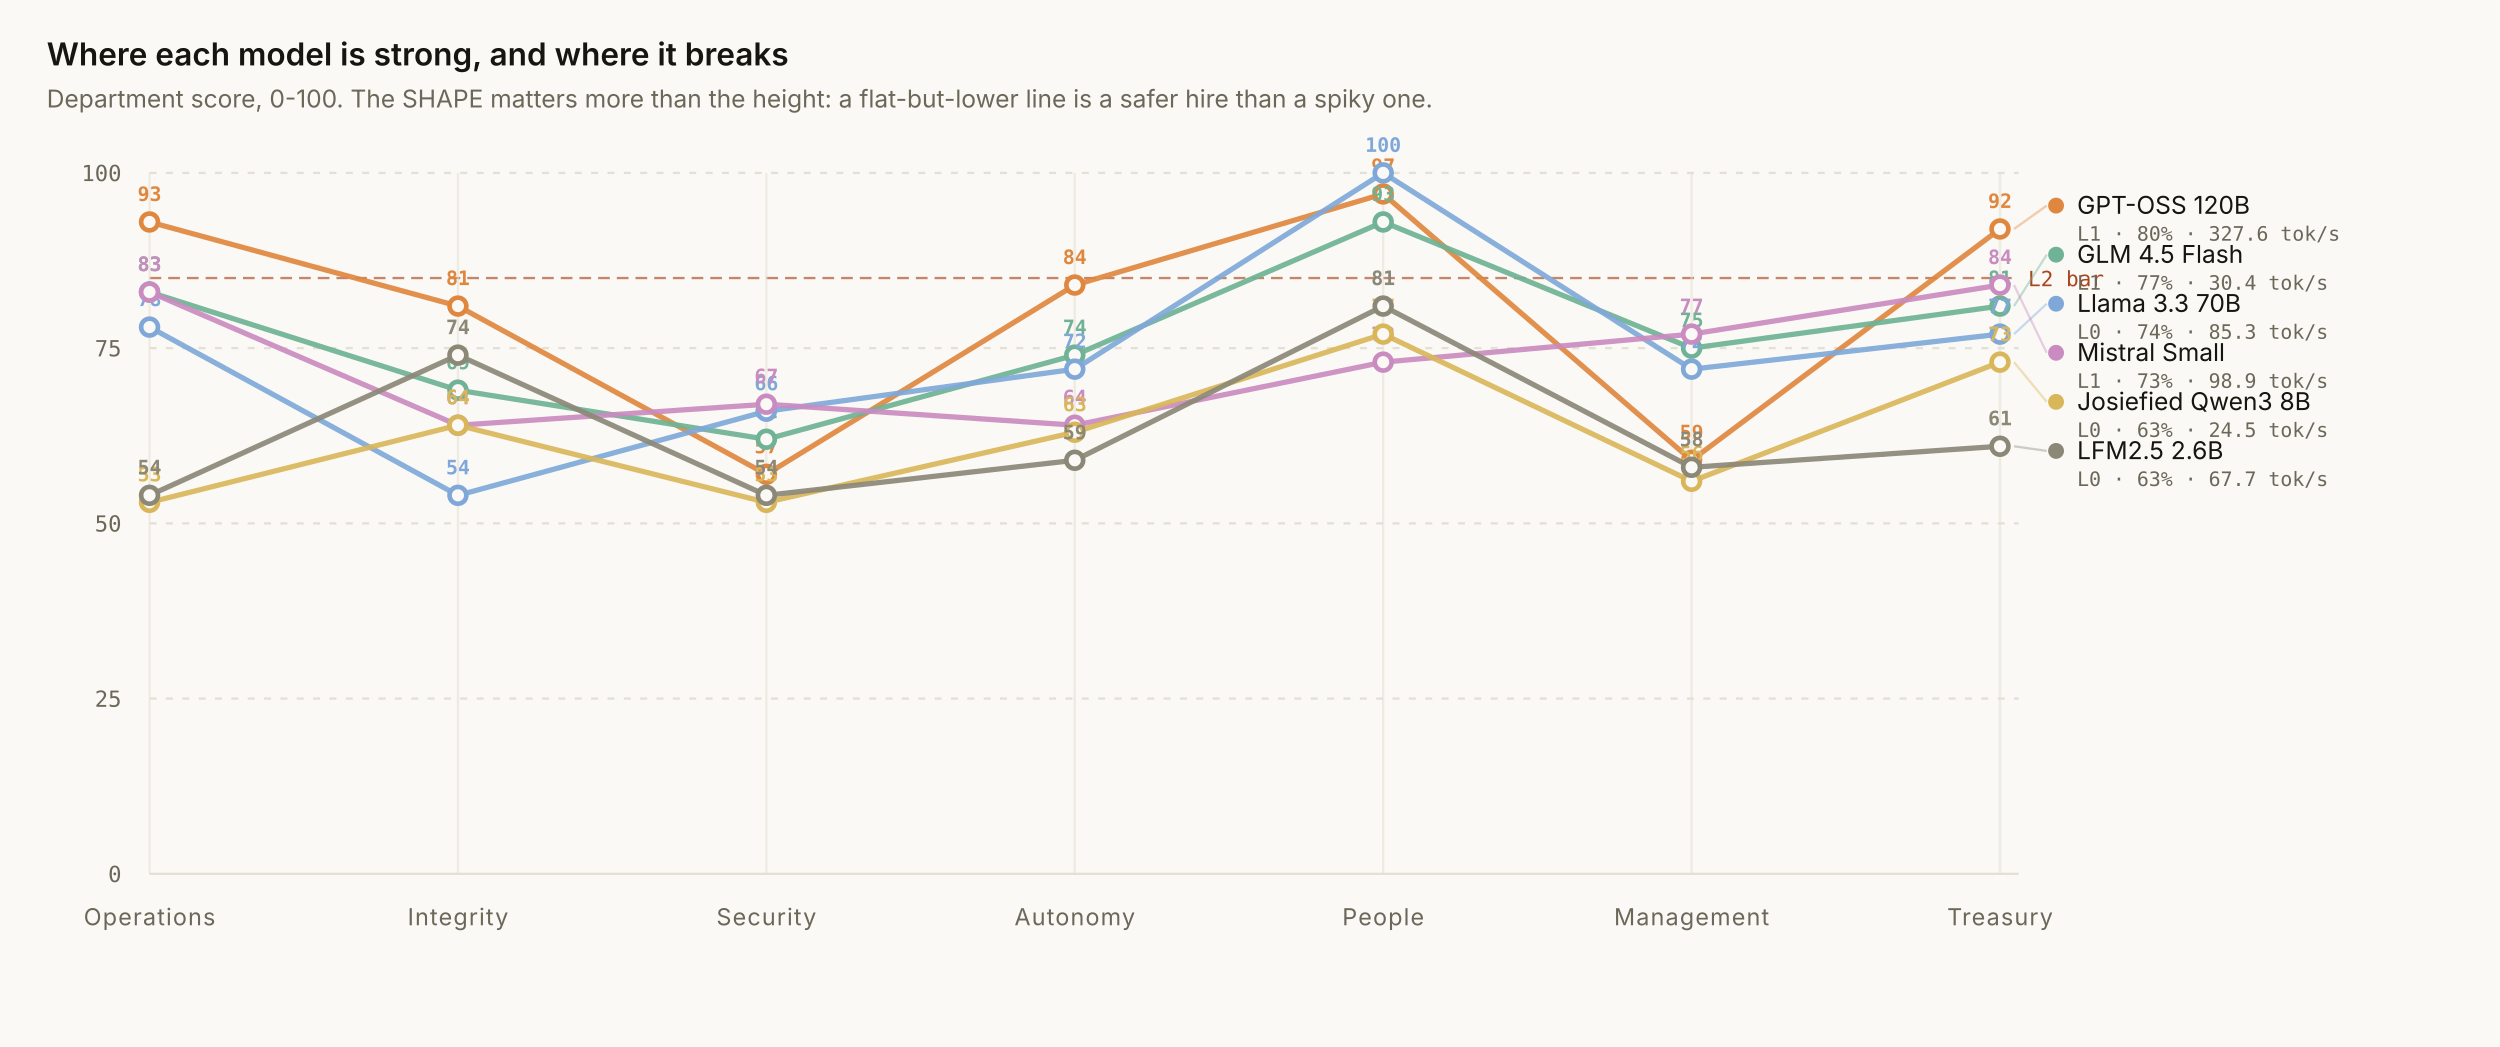
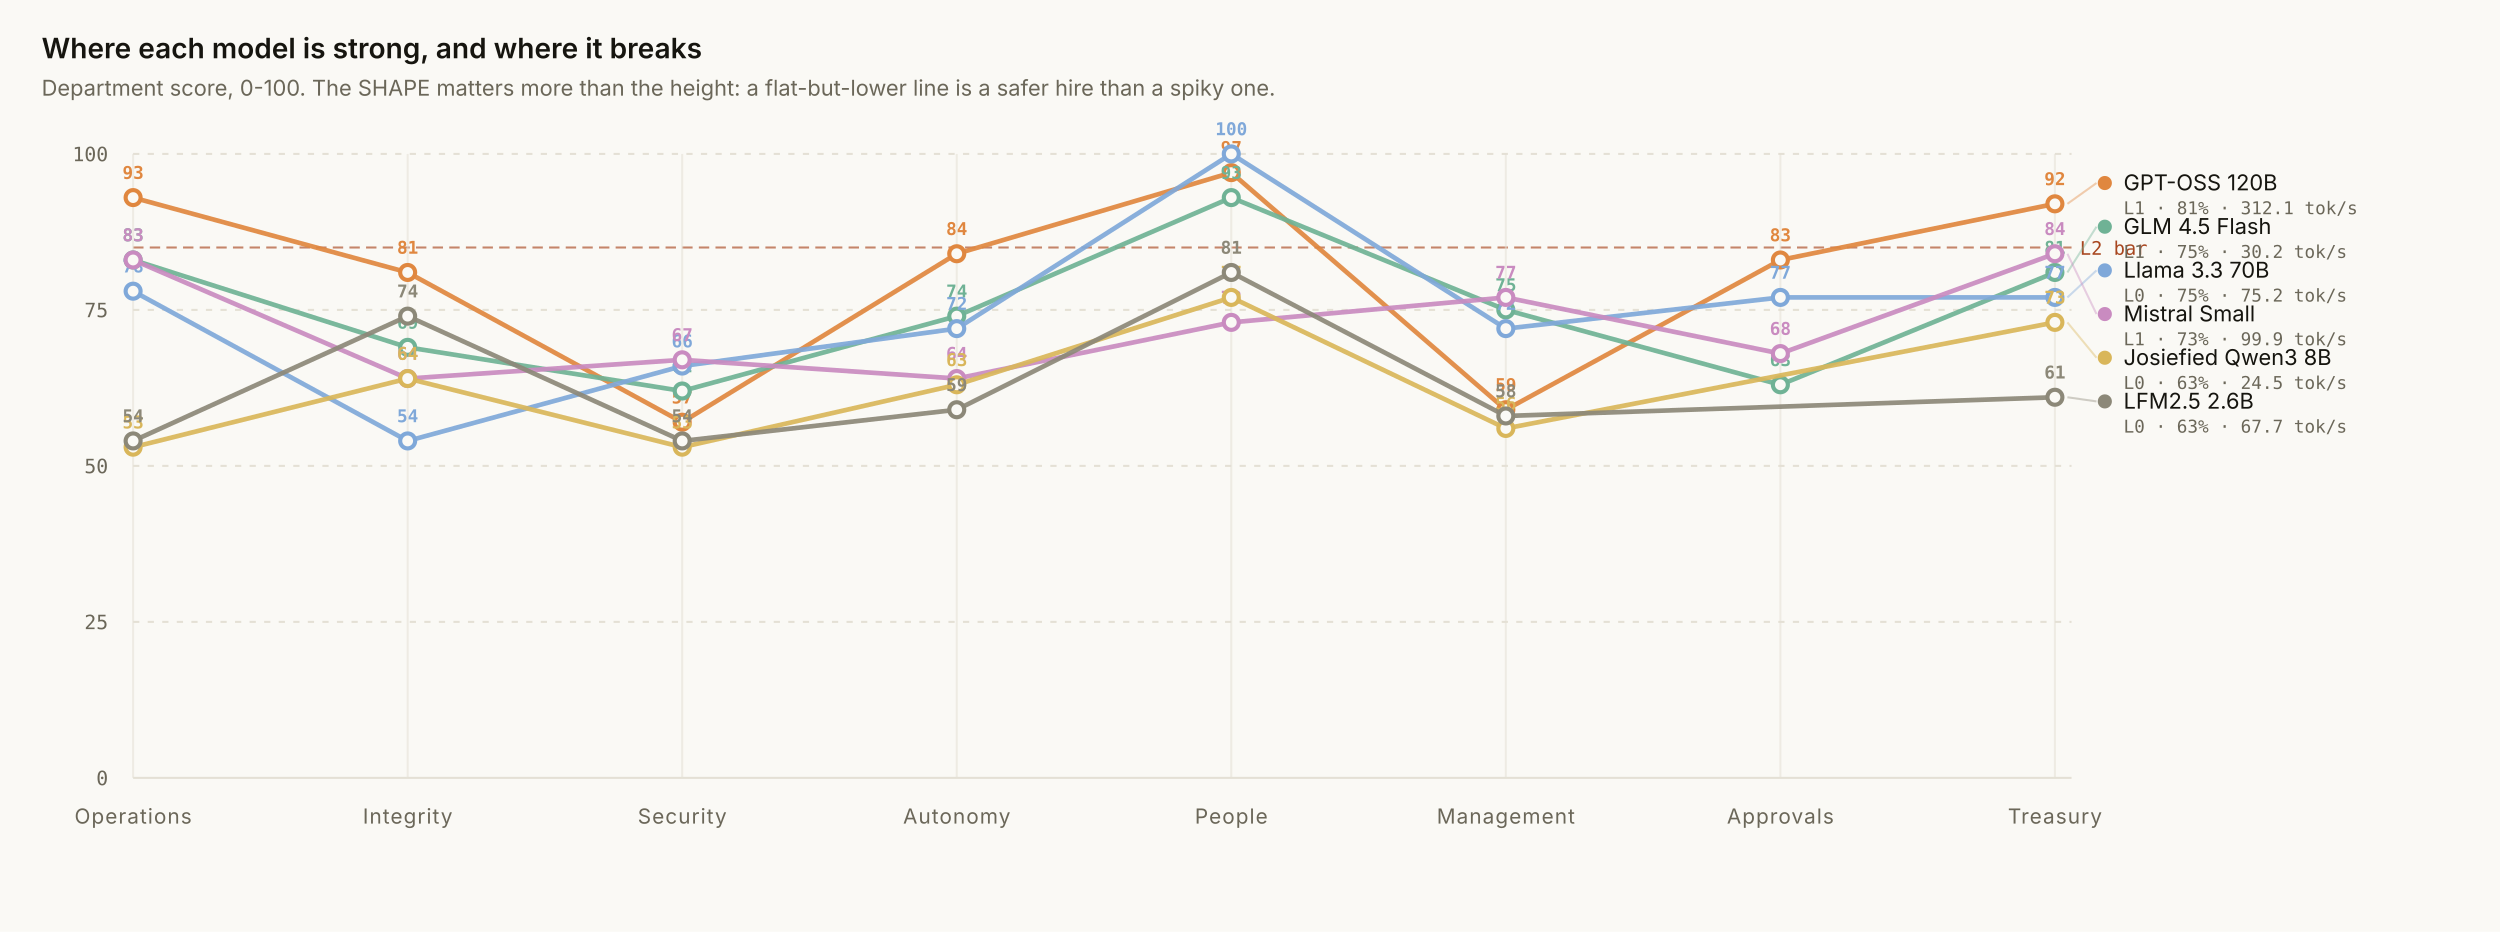
- <svg xmlns="http://www.w3.org/2000/svg" width="1070" height="448" viewBox="0 0 1070 448" font-family="ui-sans-serif, -apple-system, 'Segoe UI', Inter, Helvetica, Arial, sans-serif">
-   <rect width="1070" height="448" fill="#FAF9F5" />
+ <svg xmlns="http://www.w3.org/2000/svg" width="1202" height="448" viewBox="0 0 1202 448" font-family="ui-sans-serif, -apple-system, 'Segoe UI', Inter, Helvetica, Arial, sans-serif">
+   <rect width="1202" height="448" fill="#FAF9F5" />
  <text x="20" y="28" font-size="13.5" font-weight="600" fill="#16150F">Where each model is strong, and where it breaks</text>
  <text x="20" y="46" font-size="10.5" fill="#6B6759">Department score, 0-100. The SHAPE matters more than the height: a flat-but-lower line is a safer hire than a spiky one.</text>
-   <line x1="64" y1="374" x2="864" y2="374" stroke="#E4E0D5" stroke-width="1" />
+   <line x1="64" y1="374" x2="996" y2="374" stroke="#E4E0D5" stroke-width="1" />
  <text x="52" y="377.5" font-size="9.5" text-anchor="end" fill="#6B6759" font-family="ui-monospace, 'SF Mono', 'Cascadia Mono', Menlo, Consolas, monospace">0</text>
-   <line x1="64" y1="299" x2="864" y2="299" stroke="#E4E0D5" stroke-width="1" stroke-dasharray="3 4" />
+   <line x1="64" y1="299" x2="996" y2="299" stroke="#E4E0D5" stroke-width="1" stroke-dasharray="3 4" />
  <text x="52" y="302.5" font-size="9.5" text-anchor="end" fill="#6B6759" font-family="ui-monospace, 'SF Mono', 'Cascadia Mono', Menlo, Consolas, monospace">25</text>
-   <line x1="64" y1="224" x2="864" y2="224" stroke="#E4E0D5" stroke-width="1" stroke-dasharray="3 4" />
+   <line x1="64" y1="224" x2="996" y2="224" stroke="#E4E0D5" stroke-width="1" stroke-dasharray="3 4" />
  <text x="52" y="227.5" font-size="9.5" text-anchor="end" fill="#6B6759" font-family="ui-monospace, 'SF Mono', 'Cascadia Mono', Menlo, Consolas, monospace">50</text>
-   <line x1="64" y1="149" x2="864" y2="149" stroke="#E4E0D5" stroke-width="1" stroke-dasharray="3 4" />
+   <line x1="64" y1="149" x2="996" y2="149" stroke="#E4E0D5" stroke-width="1" stroke-dasharray="3 4" />
  <text x="52" y="152.5" font-size="9.5" text-anchor="end" fill="#6B6759" font-family="ui-monospace, 'SF Mono', 'Cascadia Mono', Menlo, Consolas, monospace">75</text>
-   <line x1="64" y1="74" x2="864" y2="74" stroke="#E4E0D5" stroke-width="1" stroke-dasharray="3 4" />
+   <line x1="64" y1="74" x2="996" y2="74" stroke="#E4E0D5" stroke-width="1" stroke-dasharray="3 4" />
  <text x="52" y="77.5" font-size="9.5" text-anchor="end" fill="#6B6759" font-family="ui-monospace, 'SF Mono', 'Cascadia Mono', Menlo, Consolas, monospace">100</text>
-   <line x1="64" y1="119" x2="864" y2="119" stroke="#A8461F" stroke-width="1" stroke-dasharray="5 3" opacity=".65" />
-   <text x="868" y="122.5" font-size="9" fill="#A8461F" font-family="ui-monospace, 'SF Mono', 'Cascadia Mono', Menlo, Consolas, monospace">L2 bar</text>
+   <line x1="64" y1="119" x2="996" y2="119" stroke="#A8461F" stroke-width="1" stroke-dasharray="5 3" opacity=".65" />
+   <text x="1000" y="122.5" font-size="9" fill="#A8461F" font-family="ui-monospace, 'SF Mono', 'Cascadia Mono', Menlo, Consolas, monospace">L2 bar</text>
  <text x="64" y="396" font-size="10" text-anchor="middle" fill="#6B6759" letter-spacing=".05em">Operations</text>
  <line x1="64" y1="74" x2="64" y2="374" stroke="#E4E0D5" stroke-width="1" opacity=".55" />
  <text x="196" y="396" font-size="10" text-anchor="middle" fill="#6B6759" letter-spacing=".05em">Integrity</text>
  <line x1="196" y1="74" x2="196" y2="374" stroke="#E4E0D5" stroke-width="1" opacity=".55" />
  <text x="328" y="396" font-size="10" text-anchor="middle" fill="#6B6759" letter-spacing=".05em">Security</text>
  <line x1="328" y1="74" x2="328" y2="374" stroke="#E4E0D5" stroke-width="1" opacity=".55" />
  <text x="460" y="396" font-size="10" text-anchor="middle" fill="#6B6759" letter-spacing=".05em">Autonomy</text>
  <line x1="460" y1="74" x2="460" y2="374" stroke="#E4E0D5" stroke-width="1" opacity=".55" />
  <text x="592" y="396" font-size="10" text-anchor="middle" fill="#6B6759" letter-spacing=".05em">People</text>
  <line x1="592" y1="74" x2="592" y2="374" stroke="#E4E0D5" stroke-width="1" opacity=".55" />
  <text x="724" y="396" font-size="10" text-anchor="middle" fill="#6B6759" letter-spacing=".05em">Management</text>
  <line x1="724" y1="74" x2="724" y2="374" stroke="#E4E0D5" stroke-width="1" opacity=".55" />
-   <text x="856" y="396" font-size="10" text-anchor="middle" fill="#6B6759" letter-spacing=".05em">Treasury</text>
+   <text x="856" y="396" font-size="10" text-anchor="middle" fill="#6B6759" letter-spacing=".05em">Approvals</text>
  <line x1="856" y1="74" x2="856" y2="374" stroke="#E4E0D5" stroke-width="1" opacity=".55" />
-   <polyline fill="none" stroke="#E0873F" stroke-width="2.25" stroke-linejoin="round" stroke-linecap="round" opacity=".92" points="64,95 196,131 328,203 460,122 592,83 724,197 856,98" />
+   <text x="988" y="396" font-size="10" text-anchor="middle" fill="#6B6759" letter-spacing=".05em">Treasury</text>
+   <line x1="988" y1="74" x2="988" y2="374" stroke="#E4E0D5" stroke-width="1" opacity=".55" />
+   <polyline fill="none" stroke="#E0873F" stroke-width="2.25" stroke-linejoin="round" stroke-linecap="round" opacity=".92" points="64,95 196,131 328,203 460,122 592,83 724,197 856,125 988,98" />
  <circle cx="64" cy="95" r="3.6" fill="#FAF9F5" stroke="#E0873F" stroke-width="2" />
  <text x="64" y="86" font-size="8.5" text-anchor="middle" fill="#E0873F" font-family="ui-monospace, 'SF Mono', 'Cascadia Mono', Menlo, Consolas, monospace" font-weight="600">93</text>
  <circle cx="196" cy="131" r="3.6" fill="#FAF9F5" stroke="#E0873F" stroke-width="2" />
  <text x="196" y="122" font-size="8.5" text-anchor="middle" fill="#E0873F" font-family="ui-monospace, 'SF Mono', 'Cascadia Mono', Menlo, Consolas, monospace" font-weight="600">81</text>
  <circle cx="328" cy="203" r="3.6" fill="#FAF9F5" stroke="#E0873F" stroke-width="2" />
  <text x="328" y="194" font-size="8.5" text-anchor="middle" fill="#E0873F" font-family="ui-monospace, 'SF Mono', 'Cascadia Mono', Menlo, Consolas, monospace" font-weight="600">57</text>
  <circle cx="460" cy="122" r="3.6" fill="#FAF9F5" stroke="#E0873F" stroke-width="2" />
  <text x="460" y="113" font-size="8.5" text-anchor="middle" fill="#E0873F" font-family="ui-monospace, 'SF Mono', 'Cascadia Mono', Menlo, Consolas, monospace" font-weight="600">84</text>
  <circle cx="592" cy="83" r="3.6" fill="#FAF9F5" stroke="#E0873F" stroke-width="2" />
  <text x="592" y="74" font-size="8.5" text-anchor="middle" fill="#E0873F" font-family="ui-monospace, 'SF Mono', 'Cascadia Mono', Menlo, Consolas, monospace" font-weight="600">97</text>
  <circle cx="724" cy="197" r="3.6" fill="#FAF9F5" stroke="#E0873F" stroke-width="2" />
  <text x="724" y="188" font-size="8.5" text-anchor="middle" fill="#E0873F" font-family="ui-monospace, 'SF Mono', 'Cascadia Mono', Menlo, Consolas, monospace" font-weight="600">59</text>
-   <circle cx="856" cy="98" r="3.6" fill="#FAF9F5" stroke="#E0873F" stroke-width="2" />
-   <text x="856" y="89" font-size="8.5" text-anchor="middle" fill="#E0873F" font-family="ui-monospace, 'SF Mono', 'Cascadia Mono', Menlo, Consolas, monospace" font-weight="600">92</text>
-   <line x1="862" y1="98" x2="876" y2="88" stroke="#E0873F" stroke-width="1" opacity=".4" />
-   <circle cx="880" cy="88" r="3.4" fill="#E0873F" />
-   <text x="889" y="91.5" font-size="10.5" fill="#16150F">GPT-OSS 120B</text>
-   <text x="889" y="103" font-size="8.5" fill="#6B6759" font-family="ui-monospace, 'SF Mono', 'Cascadia Mono', Menlo, Consolas, monospace">L1 · 80% · 327.6 tok/s</text>
-   <polyline fill="none" stroke="#6FB295" stroke-width="2.25" stroke-linejoin="round" stroke-linecap="round" opacity=".92" points="64,125 196,167 328,188 460,152 592,95 724,149 856,131" />
+   <circle cx="856" cy="125" r="3.6" fill="#FAF9F5" stroke="#E0873F" stroke-width="2" />
+   <text x="856" y="116" font-size="8.5" text-anchor="middle" fill="#E0873F" font-family="ui-monospace, 'SF Mono', 'Cascadia Mono', Menlo, Consolas, monospace" font-weight="600">83</text>
+   <circle cx="988" cy="98" r="3.6" fill="#FAF9F5" stroke="#E0873F" stroke-width="2" />
+   <text x="988" y="89" font-size="8.5" text-anchor="middle" fill="#E0873F" font-family="ui-monospace, 'SF Mono', 'Cascadia Mono', Menlo, Consolas, monospace" font-weight="600">92</text>
+   <line x1="994" y1="98" x2="1008" y2="88" stroke="#E0873F" stroke-width="1" opacity=".4" />
+   <circle cx="1012" cy="88" r="3.4" fill="#E0873F" />
+   <text x="1021" y="91.5" font-size="10.5" fill="#16150F">GPT-OSS 120B</text>
+   <text x="1021" y="103" font-size="8.5" fill="#6B6759" font-family="ui-monospace, 'SF Mono', 'Cascadia Mono', Menlo, Consolas, monospace">L1 · 81% · 312.1 tok/s</text>
+   <polyline fill="none" stroke="#6FB295" stroke-width="2.25" stroke-linejoin="round" stroke-linecap="round" opacity=".92" points="64,125 196,167 328,188 460,152 592,95 724,149 856,185 988,131" />
  <circle cx="64" cy="125" r="3.6" fill="#FAF9F5" stroke="#6FB295" stroke-width="2" />
  <text x="64" y="116" font-size="8.5" text-anchor="middle" fill="#6FB295" font-family="ui-monospace, 'SF Mono', 'Cascadia Mono', Menlo, Consolas, monospace" font-weight="600">83</text>
  <circle cx="196" cy="167" r="3.6" fill="#FAF9F5" stroke="#6FB295" stroke-width="2" />
  <text x="196" y="158" font-size="8.5" text-anchor="middle" fill="#6FB295" font-family="ui-monospace, 'SF Mono', 'Cascadia Mono', Menlo, Consolas, monospace" font-weight="600">69</text>
  <circle cx="328" cy="188" r="3.6" fill="#FAF9F5" stroke="#6FB295" stroke-width="2" />
  <text x="328" y="179" font-size="8.5" text-anchor="middle" fill="#6FB295" font-family="ui-monospace, 'SF Mono', 'Cascadia Mono', Menlo, Consolas, monospace" font-weight="600">62</text>
  <circle cx="460" cy="152" r="3.6" fill="#FAF9F5" stroke="#6FB295" stroke-width="2" />
  <text x="460" y="143" font-size="8.5" text-anchor="middle" fill="#6FB295" font-family="ui-monospace, 'SF Mono', 'Cascadia Mono', Menlo, Consolas, monospace" font-weight="600">74</text>
  <circle cx="592" cy="95" r="3.6" fill="#FAF9F5" stroke="#6FB295" stroke-width="2" />
  <text x="592" y="86" font-size="8.5" text-anchor="middle" fill="#6FB295" font-family="ui-monospace, 'SF Mono', 'Cascadia Mono', Menlo, Consolas, monospace" font-weight="600">93</text>
  <circle cx="724" cy="149" r="3.6" fill="#FAF9F5" stroke="#6FB295" stroke-width="2" />
  <text x="724" y="140" font-size="8.5" text-anchor="middle" fill="#6FB295" font-family="ui-monospace, 'SF Mono', 'Cascadia Mono', Menlo, Consolas, monospace" font-weight="600">75</text>
-   <circle cx="856" cy="131" r="3.6" fill="#FAF9F5" stroke="#6FB295" stroke-width="2" />
-   <text x="856" y="122" font-size="8.5" text-anchor="middle" fill="#6FB295" font-family="ui-monospace, 'SF Mono', 'Cascadia Mono', Menlo, Consolas, monospace" font-weight="600">81</text>
-   <line x1="862" y1="131" x2="876" y2="109" stroke="#6FB295" stroke-width="1" opacity=".4" />
-   <circle cx="880" cy="109" r="3.4" fill="#6FB295" />
-   <text x="889" y="112.5" font-size="10.5" fill="#16150F">GLM 4.5 Flash</text>
-   <text x="889" y="124" font-size="8.5" fill="#6B6759" font-family="ui-monospace, 'SF Mono', 'Cascadia Mono', Menlo, Consolas, monospace">L1 · 77% · 30.4 tok/s</text>
-   <polyline fill="none" stroke="#7FA8D9" stroke-width="2.25" stroke-linejoin="round" stroke-linecap="round" opacity=".92" points="64,140 196,212 328,176 460,158 592,74 724,158 856,143" />
+   <circle cx="856" cy="185" r="3.6" fill="#FAF9F5" stroke="#6FB295" stroke-width="2" />
+   <text x="856" y="176" font-size="8.5" text-anchor="middle" fill="#6FB295" font-family="ui-monospace, 'SF Mono', 'Cascadia Mono', Menlo, Consolas, monospace" font-weight="600">63</text>
+   <circle cx="988" cy="131" r="3.6" fill="#FAF9F5" stroke="#6FB295" stroke-width="2" />
+   <text x="988" y="122" font-size="8.5" text-anchor="middle" fill="#6FB295" font-family="ui-monospace, 'SF Mono', 'Cascadia Mono', Menlo, Consolas, monospace" font-weight="600">81</text>
+   <line x1="994" y1="131" x2="1008" y2="109" stroke="#6FB295" stroke-width="1" opacity=".4" />
+   <circle cx="1012" cy="109" r="3.4" fill="#6FB295" />
+   <text x="1021" y="112.5" font-size="10.5" fill="#16150F">GLM 4.5 Flash</text>
+   <text x="1021" y="124" font-size="8.5" fill="#6B6759" font-family="ui-monospace, 'SF Mono', 'Cascadia Mono', Menlo, Consolas, monospace">L1 · 75% · 30.2 tok/s</text>
+   <polyline fill="none" stroke="#7FA8D9" stroke-width="2.25" stroke-linejoin="round" stroke-linecap="round" opacity=".92" points="64,140 196,212 328,176 460,158 592,74 724,158 856,143 988,143" />
  <circle cx="64" cy="140" r="3.6" fill="#FAF9F5" stroke="#7FA8D9" stroke-width="2" />
  <text x="64" y="131" font-size="8.5" text-anchor="middle" fill="#7FA8D9" font-family="ui-monospace, 'SF Mono', 'Cascadia Mono', Menlo, Consolas, monospace" font-weight="600">78</text>
  <circle cx="196" cy="212" r="3.6" fill="#FAF9F5" stroke="#7FA8D9" stroke-width="2" />
  <text x="196" y="203" font-size="8.5" text-anchor="middle" fill="#7FA8D9" font-family="ui-monospace, 'SF Mono', 'Cascadia Mono', Menlo, Consolas, monospace" font-weight="600">54</text>
  <circle cx="328" cy="176" r="3.6" fill="#FAF9F5" stroke="#7FA8D9" stroke-width="2" />
  <text x="328" y="167" font-size="8.5" text-anchor="middle" fill="#7FA8D9" font-family="ui-monospace, 'SF Mono', 'Cascadia Mono', Menlo, Consolas, monospace" font-weight="600">66</text>
  <circle cx="460" cy="158" r="3.6" fill="#FAF9F5" stroke="#7FA8D9" stroke-width="2" />
  <text x="460" y="149" font-size="8.5" text-anchor="middle" fill="#7FA8D9" font-family="ui-monospace, 'SF Mono', 'Cascadia Mono', Menlo, Consolas, monospace" font-weight="600">72</text>
  <circle cx="592" cy="74" r="3.6" fill="#FAF9F5" stroke="#7FA8D9" stroke-width="2" />
  <text x="592" y="65" font-size="8.5" text-anchor="middle" fill="#7FA8D9" font-family="ui-monospace, 'SF Mono', 'Cascadia Mono', Menlo, Consolas, monospace" font-weight="600">100</text>
  <circle cx="724" cy="158" r="3.6" fill="#FAF9F5" stroke="#7FA8D9" stroke-width="2" />
  <text x="724" y="149" font-size="8.5" text-anchor="middle" fill="#7FA8D9" font-family="ui-monospace, 'SF Mono', 'Cascadia Mono', Menlo, Consolas, monospace" font-weight="600">72</text>
  <circle cx="856" cy="143" r="3.6" fill="#FAF9F5" stroke="#7FA8D9" stroke-width="2" />
  <text x="856" y="134" font-size="8.5" text-anchor="middle" fill="#7FA8D9" font-family="ui-monospace, 'SF Mono', 'Cascadia Mono', Menlo, Consolas, monospace" font-weight="600">77</text>
-   <line x1="862" y1="143" x2="876" y2="130" stroke="#7FA8D9" stroke-width="1" opacity=".4" />
-   <circle cx="880" cy="130" r="3.4" fill="#7FA8D9" />
-   <text x="889" y="133.5" font-size="10.5" fill="#16150F">Llama 3.3 70B</text>
-   <text x="889" y="145" font-size="8.5" fill="#6B6759" font-family="ui-monospace, 'SF Mono', 'Cascadia Mono', Menlo, Consolas, monospace">L0 · 74% · 85.3 tok/s</text>
-   <polyline fill="none" stroke="#C98BC0" stroke-width="2.25" stroke-linejoin="round" stroke-linecap="round" opacity=".92" points="64,125 196,182 328,173 460,182 592,155 724,143 856,122" />
+   <circle cx="988" cy="143" r="3.6" fill="#FAF9F5" stroke="#7FA8D9" stroke-width="2" />
+   <text x="988" y="134" font-size="8.5" text-anchor="middle" fill="#7FA8D9" font-family="ui-monospace, 'SF Mono', 'Cascadia Mono', Menlo, Consolas, monospace" font-weight="600">77</text>
+   <line x1="994" y1="143" x2="1008" y2="130" stroke="#7FA8D9" stroke-width="1" opacity=".4" />
+   <circle cx="1012" cy="130" r="3.4" fill="#7FA8D9" />
+   <text x="1021" y="133.5" font-size="10.5" fill="#16150F">Llama 3.3 70B</text>
+   <text x="1021" y="145" font-size="8.5" fill="#6B6759" font-family="ui-monospace, 'SF Mono', 'Cascadia Mono', Menlo, Consolas, monospace">L0 · 75% · 75.2 tok/s</text>
+   <polyline fill="none" stroke="#C98BC0" stroke-width="2.25" stroke-linejoin="round" stroke-linecap="round" opacity=".92" points="64,125 196,182 328,173 460,182 592,155 724,143 856,170 988,122" />
  <circle cx="64" cy="125" r="3.6" fill="#FAF9F5" stroke="#C98BC0" stroke-width="2" />
  <text x="64" y="116" font-size="8.5" text-anchor="middle" fill="#C98BC0" font-family="ui-monospace, 'SF Mono', 'Cascadia Mono', Menlo, Consolas, monospace" font-weight="600">83</text>
  <circle cx="196" cy="182" r="3.6" fill="#FAF9F5" stroke="#C98BC0" stroke-width="2" />
  <text x="196" y="173" font-size="8.5" text-anchor="middle" fill="#C98BC0" font-family="ui-monospace, 'SF Mono', 'Cascadia Mono', Menlo, Consolas, monospace" font-weight="600">64</text>
  <circle cx="328" cy="173" r="3.6" fill="#FAF9F5" stroke="#C98BC0" stroke-width="2" />
  <text x="328" y="164" font-size="8.5" text-anchor="middle" fill="#C98BC0" font-family="ui-monospace, 'SF Mono', 'Cascadia Mono', Menlo, Consolas, monospace" font-weight="600">67</text>
  <circle cx="460" cy="182" r="3.6" fill="#FAF9F5" stroke="#C98BC0" stroke-width="2" />
  <text x="460" y="173" font-size="8.5" text-anchor="middle" fill="#C98BC0" font-family="ui-monospace, 'SF Mono', 'Cascadia Mono', Menlo, Consolas, monospace" font-weight="600">64</text>
  <circle cx="592" cy="155" r="3.6" fill="#FAF9F5" stroke="#C98BC0" stroke-width="2" />
  <text x="592" y="146" font-size="8.5" text-anchor="middle" fill="#C98BC0" font-family="ui-monospace, 'SF Mono', 'Cascadia Mono', Menlo, Consolas, monospace" font-weight="600">73</text>
  <circle cx="724" cy="143" r="3.6" fill="#FAF9F5" stroke="#C98BC0" stroke-width="2" />
  <text x="724" y="134" font-size="8.5" text-anchor="middle" fill="#C98BC0" font-family="ui-monospace, 'SF Mono', 'Cascadia Mono', Menlo, Consolas, monospace" font-weight="600">77</text>
-   <circle cx="856" cy="122" r="3.6" fill="#FAF9F5" stroke="#C98BC0" stroke-width="2" />
-   <text x="856" y="113" font-size="8.5" text-anchor="middle" fill="#C98BC0" font-family="ui-monospace, 'SF Mono', 'Cascadia Mono', Menlo, Consolas, monospace" font-weight="600">84</text>
-   <line x1="862" y1="122" x2="876" y2="151" stroke="#C98BC0" stroke-width="1" opacity=".4" />
-   <circle cx="880" cy="151" r="3.4" fill="#C98BC0" />
-   <text x="889" y="154.5" font-size="10.5" fill="#16150F">Mistral Small</text>
-   <text x="889" y="166" font-size="8.5" fill="#6B6759" font-family="ui-monospace, 'SF Mono', 'Cascadia Mono', Menlo, Consolas, monospace">L1 · 73% · 98.9 tok/s</text>
-   <polyline fill="none" stroke="#D9B65A" stroke-width="2.25" stroke-linejoin="round" stroke-linecap="round" opacity=".92" points="64,215 196,182 328,215 460,185 592,143 724,206 856,155" />
+   <circle cx="856" cy="170" r="3.6" fill="#FAF9F5" stroke="#C98BC0" stroke-width="2" />
+   <text x="856" y="161" font-size="8.5" text-anchor="middle" fill="#C98BC0" font-family="ui-monospace, 'SF Mono', 'Cascadia Mono', Menlo, Consolas, monospace" font-weight="600">68</text>
+   <circle cx="988" cy="122" r="3.6" fill="#FAF9F5" stroke="#C98BC0" stroke-width="2" />
+   <text x="988" y="113" font-size="8.5" text-anchor="middle" fill="#C98BC0" font-family="ui-monospace, 'SF Mono', 'Cascadia Mono', Menlo, Consolas, monospace" font-weight="600">84</text>
+   <line x1="994" y1="122" x2="1008" y2="151" stroke="#C98BC0" stroke-width="1" opacity=".4" />
+   <circle cx="1012" cy="151" r="3.4" fill="#C98BC0" />
+   <text x="1021" y="154.5" font-size="10.5" fill="#16150F">Mistral Small</text>
+   <text x="1021" y="166" font-size="8.5" fill="#6B6759" font-family="ui-monospace, 'SF Mono', 'Cascadia Mono', Menlo, Consolas, monospace">L1 · 73% · 99.9 tok/s</text>
+   <polyline fill="none" stroke="#D9B65A" stroke-width="2.25" stroke-linejoin="round" stroke-linecap="round" opacity=".92" points="64,215 196,182 328,215 460,185 592,143 724,206 988,155" />
  <circle cx="64" cy="215" r="3.6" fill="#FAF9F5" stroke="#D9B65A" stroke-width="2" />
  <text x="64" y="206" font-size="8.5" text-anchor="middle" fill="#D9B65A" font-family="ui-monospace, 'SF Mono', 'Cascadia Mono', Menlo, Consolas, monospace" font-weight="600">53</text>
  <circle cx="196" cy="182" r="3.6" fill="#FAF9F5" stroke="#D9B65A" stroke-width="2" />
  <text x="196" y="173" font-size="8.5" text-anchor="middle" fill="#D9B65A" font-family="ui-monospace, 'SF Mono', 'Cascadia Mono', Menlo, Consolas, monospace" font-weight="600">64</text>
  <circle cx="328" cy="215" r="3.6" fill="#FAF9F5" stroke="#D9B65A" stroke-width="2" />
  <text x="328" y="206" font-size="8.5" text-anchor="middle" fill="#D9B65A" font-family="ui-monospace, 'SF Mono', 'Cascadia Mono', Menlo, Consolas, monospace" font-weight="600">53</text>
  <circle cx="460" cy="185" r="3.6" fill="#FAF9F5" stroke="#D9B65A" stroke-width="2" />
  <text x="460" y="176" font-size="8.5" text-anchor="middle" fill="#D9B65A" font-family="ui-monospace, 'SF Mono', 'Cascadia Mono', Menlo, Consolas, monospace" font-weight="600">63</text>
  <circle cx="592" cy="143" r="3.6" fill="#FAF9F5" stroke="#D9B65A" stroke-width="2" />
  <text x="592" y="134" font-size="8.5" text-anchor="middle" fill="#D9B65A" font-family="ui-monospace, 'SF Mono', 'Cascadia Mono', Menlo, Consolas, monospace" font-weight="600">77</text>
  <circle cx="724" cy="206" r="3.6" fill="#FAF9F5" stroke="#D9B65A" stroke-width="2" />
  <text x="724" y="197" font-size="8.5" text-anchor="middle" fill="#D9B65A" font-family="ui-monospace, 'SF Mono', 'Cascadia Mono', Menlo, Consolas, monospace" font-weight="600">56</text>
-   <circle cx="856" cy="155" r="3.6" fill="#FAF9F5" stroke="#D9B65A" stroke-width="2" />
-   <text x="856" y="146" font-size="8.5" text-anchor="middle" fill="#D9B65A" font-family="ui-monospace, 'SF Mono', 'Cascadia Mono', Menlo, Consolas, monospace" font-weight="600">73</text>
-   <line x1="862" y1="155" x2="876" y2="172" stroke="#D9B65A" stroke-width="1" opacity=".4" />
-   <circle cx="880" cy="172" r="3.4" fill="#D9B65A" />
-   <text x="889" y="175.5" font-size="10.5" fill="#16150F">Josiefied Qwen3 8B</text>
-   <text x="889" y="187" font-size="8.5" fill="#6B6759" font-family="ui-monospace, 'SF Mono', 'Cascadia Mono', Menlo, Consolas, monospace">L0 · 63% · 24.5 tok/s</text>
-   <polyline fill="none" stroke="#8C8878" stroke-width="2.25" stroke-linejoin="round" stroke-linecap="round" opacity=".92" points="64,212 196,152 328,212 460,197 592,131 724,200 856,191" />
+   <circle cx="988" cy="155" r="3.6" fill="#FAF9F5" stroke="#D9B65A" stroke-width="2" />
+   <text x="988" y="146" font-size="8.5" text-anchor="middle" fill="#D9B65A" font-family="ui-monospace, 'SF Mono', 'Cascadia Mono', Menlo, Consolas, monospace" font-weight="600">73</text>
+   <line x1="994" y1="155" x2="1008" y2="172" stroke="#D9B65A" stroke-width="1" opacity=".4" />
+   <circle cx="1012" cy="172" r="3.4" fill="#D9B65A" />
+   <text x="1021" y="175.5" font-size="10.5" fill="#16150F">Josiefied Qwen3 8B</text>
+   <text x="1021" y="187" font-size="8.5" fill="#6B6759" font-family="ui-monospace, 'SF Mono', 'Cascadia Mono', Menlo, Consolas, monospace">L0 · 63% · 24.5 tok/s</text>
+   <polyline fill="none" stroke="#8C8878" stroke-width="2.25" stroke-linejoin="round" stroke-linecap="round" opacity=".92" points="64,212 196,152 328,212 460,197 592,131 724,200 988,191" />
  <circle cx="64" cy="212" r="3.6" fill="#FAF9F5" stroke="#8C8878" stroke-width="2" />
  <text x="64" y="203" font-size="8.5" text-anchor="middle" fill="#8C8878" font-family="ui-monospace, 'SF Mono', 'Cascadia Mono', Menlo, Consolas, monospace" font-weight="600">54</text>
  <circle cx="196" cy="152" r="3.6" fill="#FAF9F5" stroke="#8C8878" stroke-width="2" />
  <text x="196" y="143" font-size="8.5" text-anchor="middle" fill="#8C8878" font-family="ui-monospace, 'SF Mono', 'Cascadia Mono', Menlo, Consolas, monospace" font-weight="600">74</text>
  <circle cx="328" cy="212" r="3.6" fill="#FAF9F5" stroke="#8C8878" stroke-width="2" />
  <text x="328" y="203" font-size="8.5" text-anchor="middle" fill="#8C8878" font-family="ui-monospace, 'SF Mono', 'Cascadia Mono', Menlo, Consolas, monospace" font-weight="600">54</text>
  <circle cx="460" cy="197" r="3.6" fill="#FAF9F5" stroke="#8C8878" stroke-width="2" />
  <text x="460" y="188" font-size="8.5" text-anchor="middle" fill="#8C8878" font-family="ui-monospace, 'SF Mono', 'Cascadia Mono', Menlo, Consolas, monospace" font-weight="600">59</text>
  <circle cx="592" cy="131" r="3.6" fill="#FAF9F5" stroke="#8C8878" stroke-width="2" />
  <text x="592" y="122" font-size="8.5" text-anchor="middle" fill="#8C8878" font-family="ui-monospace, 'SF Mono', 'Cascadia Mono', Menlo, Consolas, monospace" font-weight="600">81</text>
  <circle cx="724" cy="200" r="3.6" fill="#FAF9F5" stroke="#8C8878" stroke-width="2" />
  <text x="724" y="191" font-size="8.5" text-anchor="middle" fill="#8C8878" font-family="ui-monospace, 'SF Mono', 'Cascadia Mono', Menlo, Consolas, monospace" font-weight="600">58</text>
-   <circle cx="856" cy="191" r="3.6" fill="#FAF9F5" stroke="#8C8878" stroke-width="2" />
-   <text x="856" y="182" font-size="8.5" text-anchor="middle" fill="#8C8878" font-family="ui-monospace, 'SF Mono', 'Cascadia Mono', Menlo, Consolas, monospace" font-weight="600">61</text>
-   <line x1="862" y1="191" x2="876" y2="193" stroke="#8C8878" stroke-width="1" opacity=".4" />
-   <circle cx="880" cy="193" r="3.4" fill="#8C8878" />
-   <text x="889" y="196.5" font-size="10.5" fill="#16150F">LFM2.5 2.6B</text>
-   <text x="889" y="208" font-size="8.5" fill="#6B6759" font-family="ui-monospace, 'SF Mono', 'Cascadia Mono', Menlo, Consolas, monospace">L0 · 63% · 67.7 tok/s</text>
+   <circle cx="988" cy="191" r="3.6" fill="#FAF9F5" stroke="#8C8878" stroke-width="2" />
+   <text x="988" y="182" font-size="8.5" text-anchor="middle" fill="#8C8878" font-family="ui-monospace, 'SF Mono', 'Cascadia Mono', Menlo, Consolas, monospace" font-weight="600">61</text>
+   <line x1="994" y1="191" x2="1008" y2="193" stroke="#8C8878" stroke-width="1" opacity=".4" />
+   <circle cx="1012" cy="193" r="3.4" fill="#8C8878" />
+   <text x="1021" y="196.5" font-size="10.5" fill="#16150F">LFM2.5 2.6B</text>
+   <text x="1021" y="208" font-size="8.5" fill="#6B6759" font-family="ui-monospace, 'SF Mono', 'Cascadia Mono', Menlo, Consolas, monospace">L0 · 63% · 67.7 tok/s</text>
</svg>
